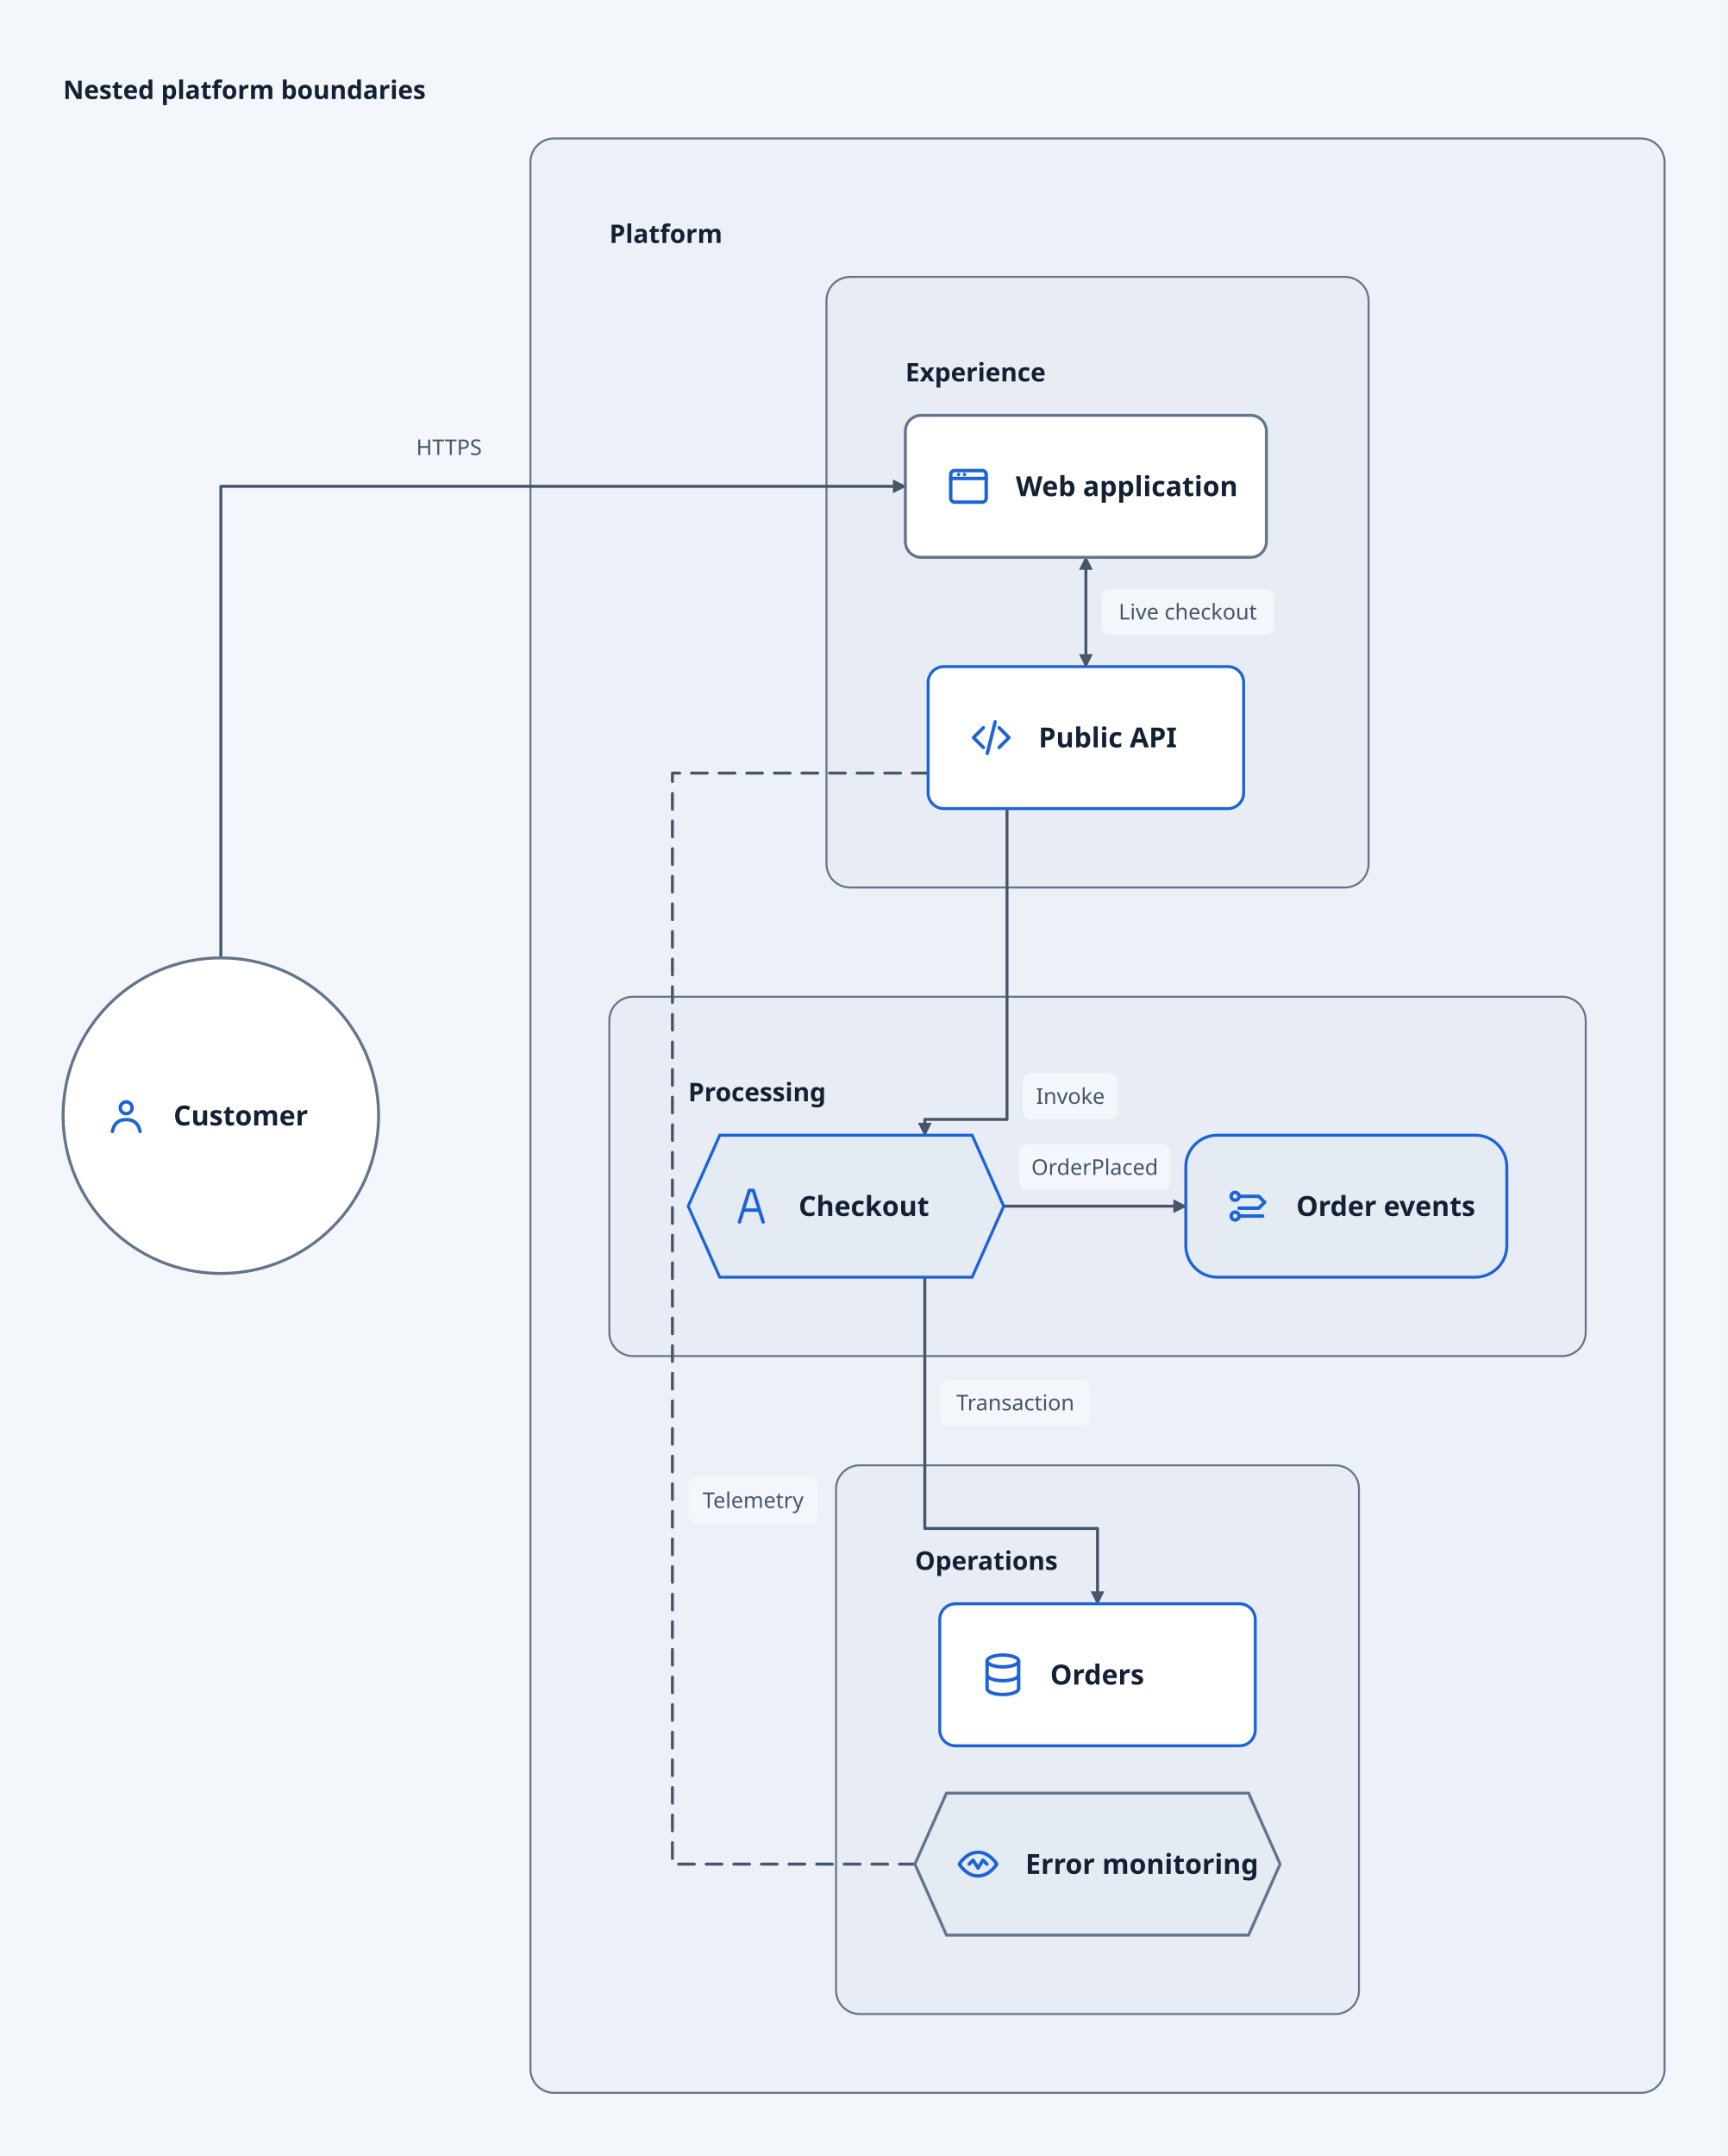
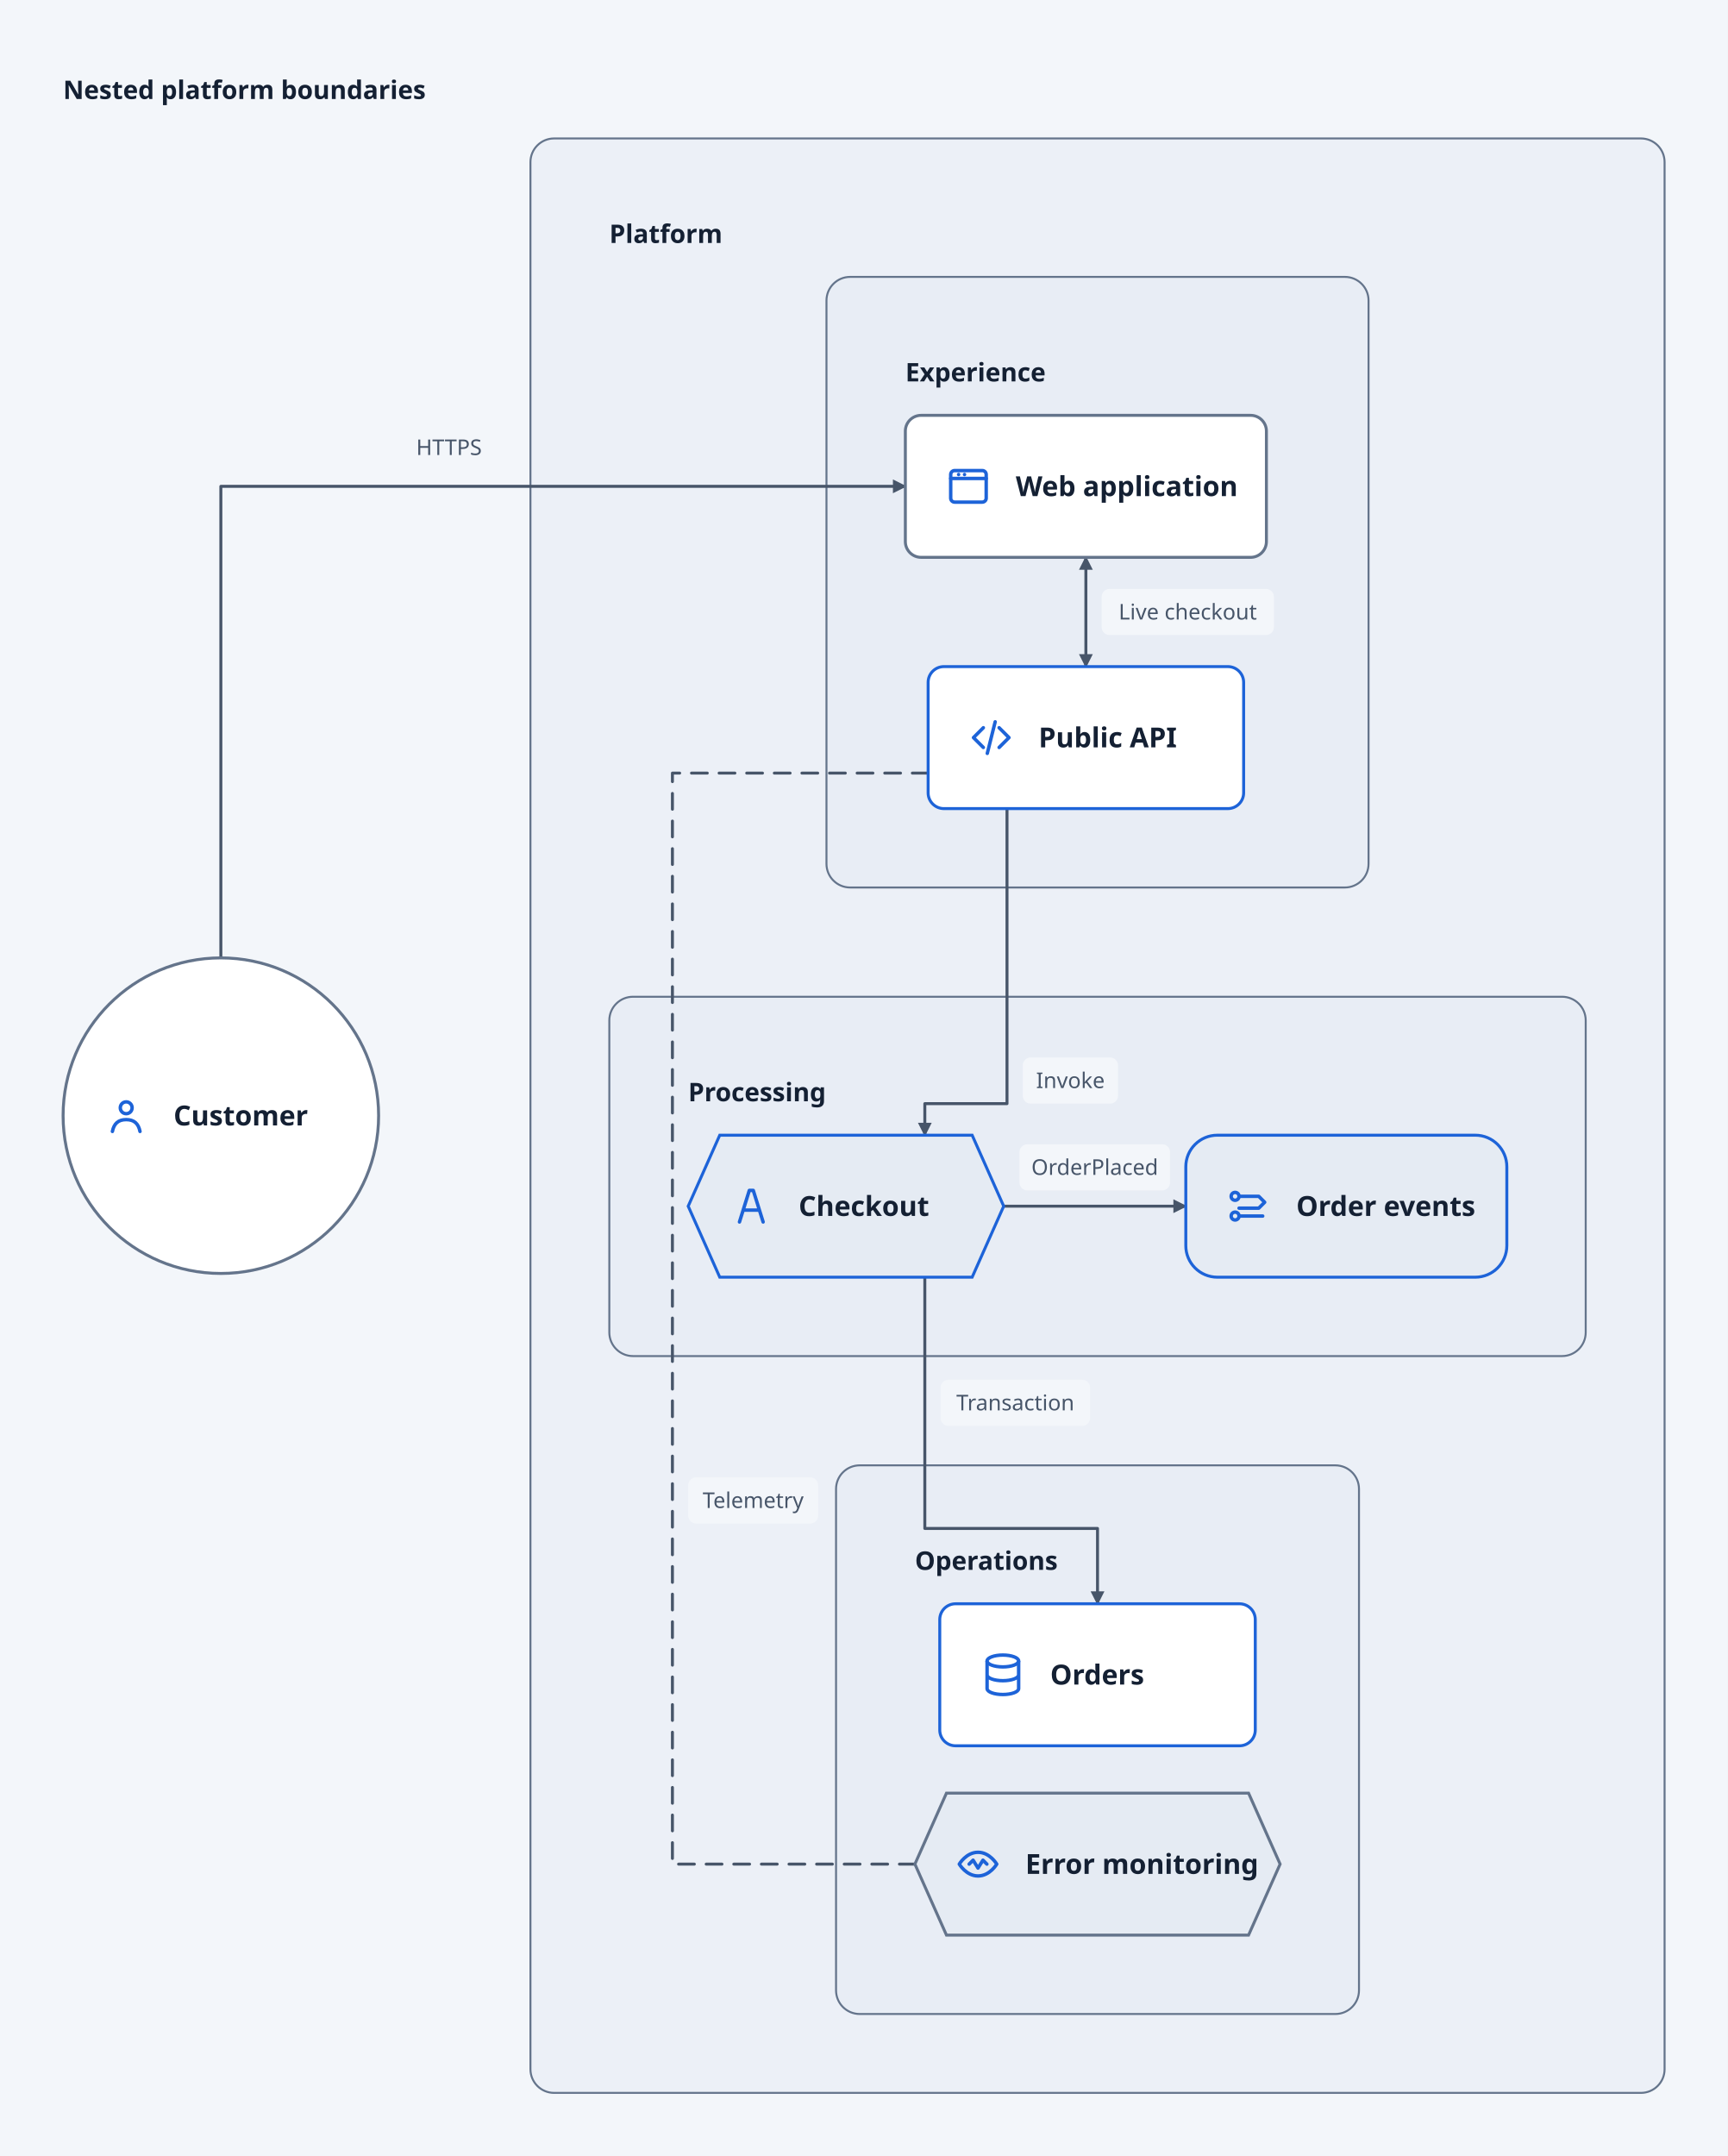
<svg xmlns="http://www.w3.org/2000/svg" width="876.15" height="1093.2" viewBox="0 0 876.15 1093.2" role="img" aria-labelledby="stack-title stack-description" data-engine-version="0.9.0" data-theme-id="default" data-theme-version="0.7.0" data-theme-revision="sha256:4a8b94b746c6b120998bfbe701edd722449a28c89c424b0a33f67561756ded5a">
  <rect x="0" y="0" width="876.15" height="1093.2" fill="#F3F6FA" />
  <defs>
    <marker id="stack-arrow" markerUnits="userSpaceOnUse" markerWidth="7" markerHeight="7" refX="9000" refY="5000" viewBox="0 0 10000 10000" orient="auto-start-reverse">
      <path d="M 0 0 L 10000 5000 L 0 10000 z" fill="#475569" />
    </marker>
  </defs>
  <text x="32" y="50.2" fill="#142033" font-family="system-ui" font-size="13" font-weight="600">Nested platform boundaries</text>
  <g data-stack-layer="groups">
    <g role="group" aria-label="Platform" data-stack-id="platform">
      <rect x="269" y="70.2" width="575.15" height="991" rx="12" fill="#E5EBF3" fill-opacity="0.55" stroke="#64748B" stroke-width="1" />
      <text x="309" y="123.2" fill="#142033" font-family="system-ui" font-size="13" font-weight="600">Platform</text>
    </g>
    <g role="group" aria-label="Experience" data-stack-id="experience">
      <rect x="419.125" y="140.4" width="274.9" height="309.6" rx="12" fill="#E5EBF3" fill-opacity="0.55" stroke="#64748B" stroke-width="1" />
      <text x="459.125" y="193.4" fill="#142033" font-family="system-ui" font-size="13" font-weight="600">Experience</text>
    </g>
    <g role="group" aria-label="Processing" data-stack-id="processing">
      <rect x="309" y="505.4" width="495.15" height="182.2" rx="12" fill="#E5EBF3" fill-opacity="0.55" stroke="#64748B" stroke-width="1" />
      <text x="349" y="558.4" fill="#142033" font-family="system-ui" font-size="13" font-weight="600">Processing</text>
    </g>
    <g role="group" aria-label="Operations" data-stack-id="operations">
      <rect x="423.975" y="743" width="265.2" height="278.2" rx="12" fill="#E5EBF3" fill-opacity="0.55" stroke="#64748B" stroke-width="1" />
      <text x="463.975" y="796" fill="#142033" font-family="system-ui" font-size="13" font-weight="600">Operations</text>
    </g>
  </g>
  <g data-stack-layer="edges">
    <g role="group" aria-label="Customer flows to Web application: HTTPS" data-edge-kind="request" data-edge-direction="forward">
      <polyline points="112,485.7 112,246.6 459.125,246.6" fill="none" stroke="#475569" stroke-width="1.5" stroke-linecap="round" stroke-linejoin="round" marker-end="url(#stack-arrow)" />
    </g>
    <g role="group" aria-label="Web application is connected bidirectionally with Public API: Live checkout" data-edge-kind="flow" data-edge-direction="bidirectional">
      <polyline points="550.675,282.6 550.675,338" fill="none" stroke="#475569" stroke-width="1.5" stroke-linecap="round" stroke-linejoin="round" marker-start="url(#stack-arrow)" marker-end="url(#stack-arrow)" />
    </g>
    <g role="group" aria-label="Public API flows to Checkout: Invoke" data-edge-kind="dependency" data-edge-direction="forward">
-       <polyline points="510.675,410 510.675,567.6 469,567.6 469,575.6" fill="none" stroke="#475569" stroke-width="1.5" stroke-linecap="round" stroke-linejoin="round" marker-end="url(#stack-arrow)" />
+       <polyline points="510.675,410 510.675,559.6 469,559.6 469,575.6" fill="none" stroke="#475569" stroke-width="1.5" stroke-linecap="round" stroke-linejoin="round" marker-end="url(#stack-arrow)" />
    </g>
    <g role="group" aria-label="Checkout flows to Order events: OrderPlaced" data-edge-kind="event" data-edge-direction="forward">
      <polyline points="509,611.6 601.35,611.6" fill="none" stroke="#475569" stroke-width="1.5" stroke-linecap="round" stroke-linejoin="round" marker-end="url(#stack-arrow)" />
    </g>
    <g role="group" aria-label="Checkout flows to Orders: Transaction" data-edge-kind="data" data-edge-direction="forward">
      <polyline points="469,647.6 469,775 556.575,775 556.575,813.2" fill="none" stroke="#475569" stroke-width="1.5" stroke-linecap="round" stroke-linejoin="round" marker-end="url(#stack-arrow)" />
    </g>
    <g role="group" aria-label="Public API is associated with Error monitoring: Telemetry" data-edge-kind="data" data-edge-direction="association">
      <polyline points="470.675,392 341,392 341,945.2 463.975,945.2" fill="none" stroke="#475569" stroke-width="1.5" stroke-linecap="round" stroke-linejoin="round" stroke-dasharray="8 6" />
    </g>
  </g>
  <g data-stack-layer="nodes">
    <g role="group" aria-label="Customer" data-stack-id="customer" data-node-kind="actor">
      <circle cx="112" cy="565.7" r="80" fill="#FFFFFF" stroke="#64748B" stroke-width="1.5" />
      <svg x="52" y="553.7" width="24" height="24" viewBox="0 0 24 24" color="#1D63D8" aria-hidden="true" focusable="false" data-icon-id="kind-actor">
        <circle cx="12" cy="8" r="3" fill="none" stroke="currentColor" stroke-width="1.75" />
        <path d="M5 20c.8-4 3-6 7-6s6.2 2 7 6" fill="none" stroke="currentColor" stroke-width="1.75" stroke-linecap="round" />
      </svg>
      <text x="88" y="565.7" dominant-baseline="middle" fill="#142033" font-family="system-ui" font-size="14" font-weight="600">Customer</text>
    </g>
    <g role="group" aria-label="Web application" data-stack-id="web" data-node-kind="client">
      <rect x="459.125" y="210.6" width="183.1" height="72" rx="8" fill="#FFFFFF" stroke="#64748B" stroke-width="1.5" />
      <svg x="479.125" y="234.6" width="24" height="24" viewBox="0 0 24 24" color="#1D63D8" aria-hidden="true" focusable="false" data-icon-id="web">
        <rect x="3" y="4" width="18" height="16" rx="2" fill="none" stroke="currentColor" stroke-width="1.75" />
        <path d="M3 8h18M7 6h.01M10 6h.01" fill="none" stroke="currentColor" stroke-width="1.75" stroke-linecap="round" />
      </svg>
      <text x="515.125" y="246.6" dominant-baseline="middle" fill="#142033" font-family="system-ui" font-size="14" font-weight="600">Web application</text>
    </g>
    <g role="group" aria-label="Public API" data-stack-id="api" data-node-kind="service">
      <rect x="470.675" y="338" width="160" height="72" rx="8" fill="#FFFFFF" stroke="#1D63D8" stroke-width="1.5" />
      <svg x="490.675" y="362" width="24" height="24" viewBox="0 0 24 24" color="#1D63D8" aria-hidden="true" focusable="false" data-icon-id="api">
        <path d="m8 7-5 5 5 5M16 7l5 5-5 5M14 4l-4 16" fill="none" stroke="currentColor" stroke-width="1.75" stroke-linecap="round" stroke-linejoin="round" />
      </svg>
      <text x="526.675" y="374" dominant-baseline="middle" fill="#142033" font-family="system-ui" font-size="14" font-weight="600">Public API</text>
    </g>
    <g role="group" aria-label="Checkout" data-stack-id="checkout" data-node-kind="function">
      <polygon points="365,575.6 493,575.6 509,611.6 493,647.6 365,647.6 349,611.6" fill="#E5EBF3" stroke="#1D63D8" stroke-width="1.5" />
      <svg x="369" y="599.6" width="24" height="24" viewBox="0 0 24 24" color="#1D63D8" aria-hidden="true" focusable="false" data-icon-id="kind-function">
        <path d="M6 20 11 4h2l5 16M8 14h8" fill="none" stroke="currentColor" stroke-width="1.75" stroke-linecap="round" stroke-linejoin="round" />
      </svg>
      <text x="405" y="611.6" dominant-baseline="middle" fill="#142033" font-family="system-ui" font-size="14" font-weight="600">Checkout</text>
    </g>
    <g role="group" aria-label="Order events" data-stack-id="events" data-node-kind="queue">
      <rect x="601.35" y="575.6" width="162.8" height="72" rx="16" fill="#E5EBF3" stroke="#1D63D8" stroke-width="1.5" />
      <svg x="621.35" y="599.6" width="24" height="24" viewBox="0 0 24 24" color="#1D63D8" aria-hidden="true" focusable="false" data-icon-id="kind-queue">
        <circle cx="5" cy="7" r="2" fill="none" stroke="currentColor" stroke-width="1.75" />
        <circle cx="5" cy="17" r="2" fill="none" stroke="currentColor" stroke-width="1.75" />
        <path d="M7 7h10l3 3-3 3H7M7 17h12" fill="none" stroke="currentColor" stroke-width="1.75" stroke-linecap="round" stroke-linejoin="round" />
      </svg>
      <text x="657.35" y="611.6" dominant-baseline="middle" fill="#142033" font-family="system-ui" font-size="14" font-weight="600">Order events</text>
    </g>
    <g role="group" aria-label="Orders" data-stack-id="database" data-node-kind="database">
      <rect x="476.575" y="813.2" width="160" height="72" rx="8" fill="#FFFFFF" stroke="#1D63D8" stroke-width="1.5" />
      <svg x="496.575" y="837.2" width="24" height="24" viewBox="0 0 24 24" color="#1D63D8" aria-hidden="true" focusable="false" data-icon-id="kind-database">
        <ellipse cx="12" cy="5" rx="8" ry="3" fill="none" stroke="currentColor" stroke-width="1.75" />
        <path d="M4 5v7c0 1.7 3.6 3 8 3s8-1.3 8-3V5M4 12v7c0 1.7 3.6 3 8 3s8-1.3 8-3v-7" fill="none" stroke="currentColor" stroke-width="1.75" />
      </svg>
      <text x="532.575" y="849.2" dominant-baseline="middle" fill="#142033" font-family="system-ui" font-size="14" font-weight="600">Orders</text>
    </g>
    <g role="group" aria-label="Error monitoring" data-stack-id="monitoring" data-node-kind="external">
      <polygon points="479.975,909.2 633.175,909.2 649.175,945.2 633.175,981.2 479.975,981.2 463.975,945.2" fill="#E5EBF3" stroke="#64748B" stroke-width="1.5" />
      <svg x="483.975" y="933.2" width="24" height="24" viewBox="0 0 24 24" color="#1D63D8" aria-hidden="true" focusable="false" data-icon-id="observability">
        <path d="M2.5 12s3.5-6 9.5-6 9.5 6 9.5 6-3.5 6-9.5 6-9.5-6-9.5-6Z" fill="none" stroke="currentColor" stroke-width="1.75" stroke-linejoin="round" />
        <path d="m7.5 12 2-2 2.5 4 2.5-4 2 2" fill="none" stroke="currentColor" stroke-width="1.75" stroke-linecap="round" stroke-linejoin="round" />
      </svg>
      <text x="519.975" y="945.2" dominant-baseline="middle" fill="#142033" font-family="system-ui" font-size="14" font-weight="600">Error monitoring</text>
    </g>
  </g>
  <g data-stack-layer="edge-labels" aria-hidden="true">
    <g data-edge-label="HTTPS">
      <rect x="205.208" y="215.2" width="45" height="23.4" rx="4" fill="#F3F6FA" />
      <text x="227.708" y="226.9" text-anchor="middle" dominant-baseline="middle" fill="#475569" font-family="system-ui" font-size="11">HTTPS</text>
    </g>
    <g data-edge-label="Live checkout">
      <rect x="558.675" y="298.6" width="87.35" height="23.4" rx="4" fill="#F3F6FA" />
      <text x="602.35" y="310.3" text-anchor="middle" dominant-baseline="middle" fill="#475569" font-family="system-ui" font-size="11">Live checkout</text>
    </g>
    <g data-edge-label="Invoke">
-       <rect x="518.675" y="544.2" width="48.3" height="23.4" rx="4" fill="#F3F6FA" />
-       <text x="542.825" y="555.9" text-anchor="middle" dominant-baseline="middle" fill="#475569" font-family="system-ui" font-size="11">Invoke</text>
+       <rect x="518.675" y="536.2" width="48.3" height="23.4" rx="4" fill="#F3F6FA" />
+       <text x="542.825" y="547.9" text-anchor="middle" dominant-baseline="middle" fill="#475569" font-family="system-ui" font-size="11">Invoke</text>
    </g>
    <g data-edge-label="OrderPlaced">
      <rect x="517" y="580.2" width="76.35" height="23.4" rx="4" fill="#F3F6FA" />
      <text x="555.175" y="591.9" text-anchor="middle" dominant-baseline="middle" fill="#475569" font-family="system-ui" font-size="11">OrderPlaced</text>
    </g>
    <g data-edge-label="Transaction">
      <rect x="477" y="699.6" width="75.8" height="23.4" rx="4" fill="#F3F6FA" />
      <text x="514.9" y="711.3" text-anchor="middle" dominant-baseline="middle" fill="#475569" font-family="system-ui" font-size="11">Transaction</text>
    </g>
    <g data-edge-label="Telemetry">
      <rect x="349" y="749.1" width="65.9" height="23.4" rx="4" fill="#F3F6FA" />
      <text x="381.95" y="760.8" text-anchor="middle" dominant-baseline="middle" fill="#475569" font-family="system-ui" font-size="11">Telemetry</text>
    </g>
  </g>
</svg>
